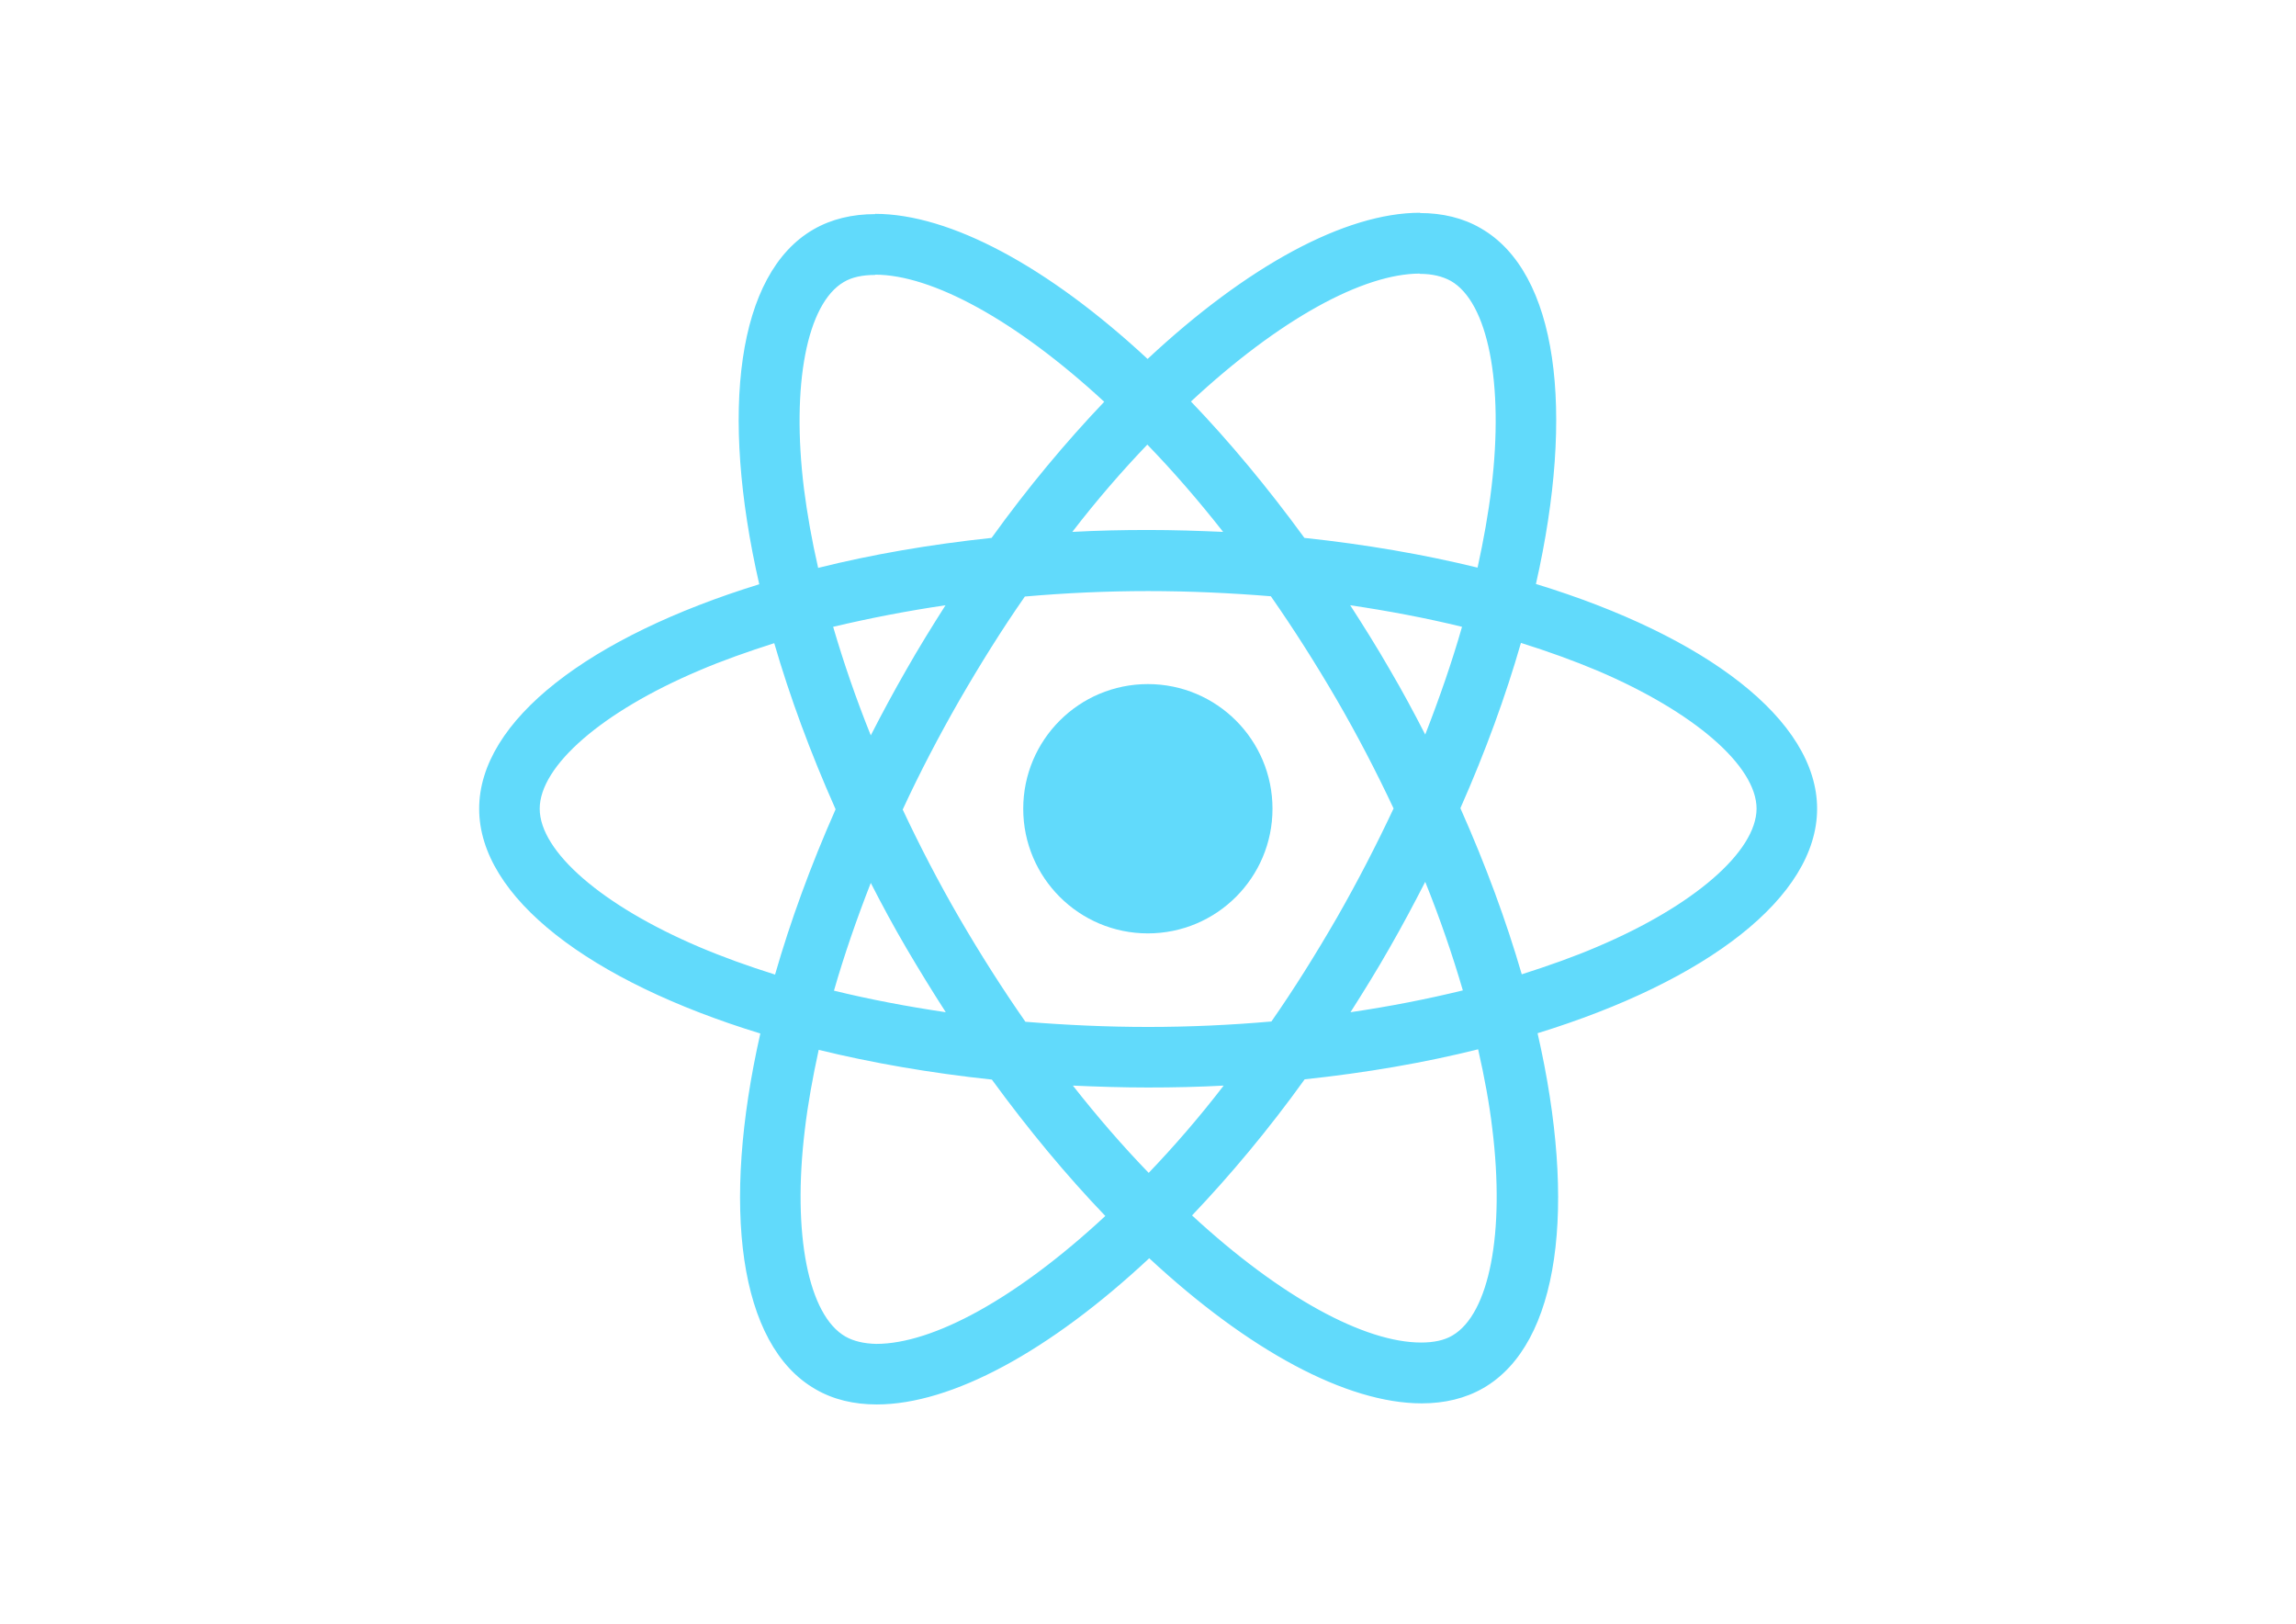
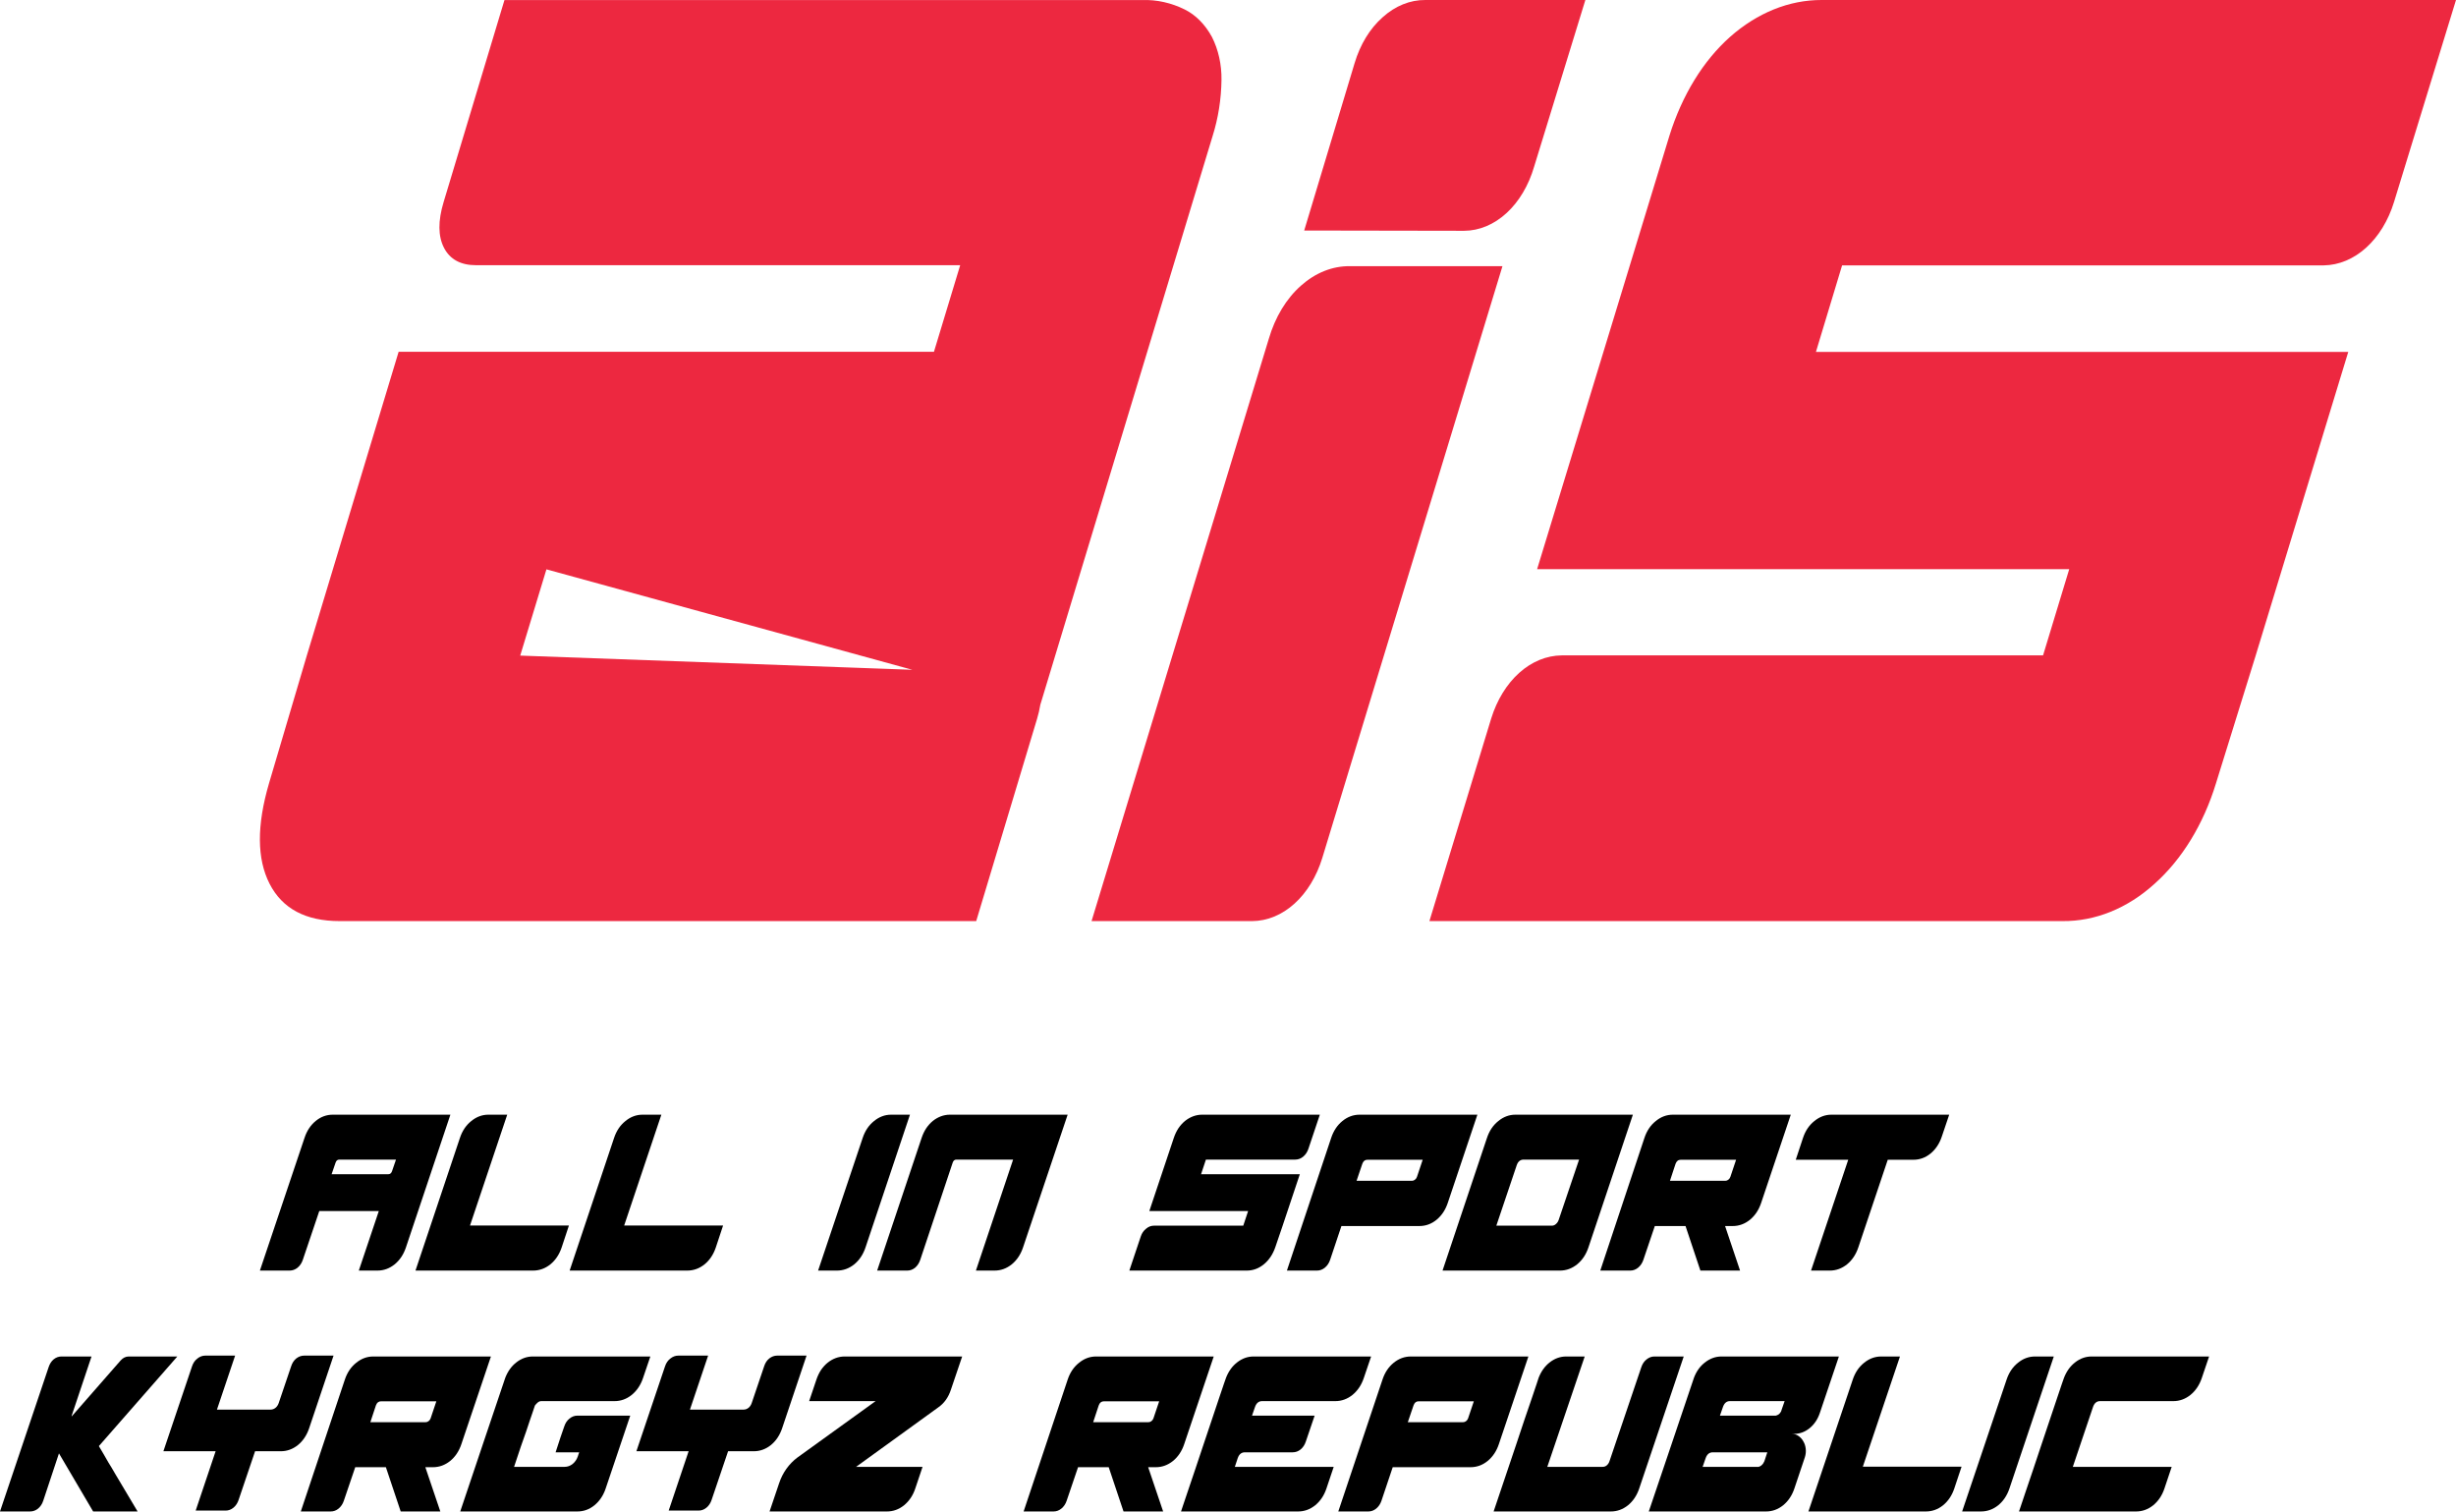
- <svg xmlns="http://www.w3.org/2000/svg" viewBox="0 0 841.9 595.3">
-   <g fill="#61DAFB">
-     <path d="M666.3 296.5c0-32.5-40.7-63.3-103.1-82.4 14.4-63.6 8-114.2-20.2-130.4-6.5-3.8-14.1-5.6-22.4-5.6v22.3c4.6 0 8.3.9 11.4 2.6 13.6 7.8 19.5 37.5 14.9 75.7-1.1 9.4-2.9 19.3-5.1 29.4-19.6-4.8-41-8.5-63.5-10.9-13.5-18.5-27.5-35.3-41.6-50 32.6-30.3 63.2-46.9 84-46.9V78c-27.5 0-63.5 19.6-99.9 53.6-36.4-33.8-72.4-53.2-99.9-53.2v22.3c20.7 0 51.4 16.5 84 46.6-14 14.7-28 31.4-41.3 49.9-22.6 2.4-44 6.1-63.6 11-2.3-10-4-19.7-5.2-29-4.7-38.2 1.1-67.9 14.6-75.8 3-1.8 6.9-2.6 11.5-2.6V78.5c-8.4 0-16 1.8-22.6 5.6-28.1 16.2-34.4 66.7-19.9 130.1-62.2 19.2-102.7 49.9-102.7 82.3 0 32.5 40.7 63.3 103.1 82.4-14.4 63.6-8 114.2 20.2 130.4 6.5 3.8 14.1 5.6 22.5 5.6 27.5 0 63.5-19.6 99.9-53.6 36.4 33.8 72.4 53.2 99.9 53.2 8.4 0 16-1.8 22.6-5.6 28.1-16.2 34.4-66.7 19.9-130.1 62-19.1 102.5-49.9 102.5-82.3zm-130.2-66.7c-3.7 12.9-8.3 26.2-13.5 39.5-4.1-8-8.4-16-13.1-24-4.6-8-9.5-15.8-14.4-23.4 14.2 2.1 27.9 4.7 41 7.9zm-45.8 106.5c-7.8 13.5-15.8 26.3-24.1 38.2-14.9 1.3-30 2-45.2 2-15.1 0-30.2-.7-45-1.9-8.3-11.9-16.4-24.6-24.2-38-7.6-13.1-14.5-26.4-20.8-39.8 6.2-13.4 13.2-26.8 20.7-39.9 7.8-13.5 15.8-26.3 24.1-38.2 14.9-1.3 30-2 45.2-2 15.1 0 30.2.7 45 1.9 8.3 11.9 16.4 24.6 24.2 38 7.6 13.1 14.5 26.4 20.8 39.8-6.3 13.4-13.2 26.8-20.7 39.9zm32.3-13c5.4 13.4 10 26.8 13.8 39.8-13.1 3.2-26.9 5.9-41.2 8 4.9-7.7 9.8-15.6 14.4-23.7 4.6-8 8.9-16.1 13-24.1zM421.2 430c-9.3-9.6-18.6-20.3-27.8-32 9 .4 18.2.7 27.5.7 9.4 0 18.7-.2 27.8-.7-9 11.7-18.3 22.4-27.5 32zm-74.4-58.9c-14.2-2.1-27.9-4.7-41-7.9 3.7-12.9 8.3-26.2 13.5-39.5 4.1 8 8.4 16 13.1 24 4.7 8 9.5 15.8 14.4 23.4zM420.7 163c9.3 9.6 18.6 20.3 27.8 32-9-.4-18.2-.7-27.5-.7-9.4 0-18.7.2-27.8.7 9-11.7 18.3-22.4 27.5-32zm-74 58.9c-4.9 7.7-9.8 15.6-14.4 23.7-4.6 8-8.9 16-13 24-5.4-13.4-10-26.8-13.8-39.8 13.1-3.1 26.9-5.8 41.2-7.9zm-90.5 125.2c-35.4-15.1-58.3-34.9-58.3-50.6 0-15.7 22.9-35.6 58.3-50.6 8.6-3.7 18-7 27.7-10.1 5.7 19.6 13.2 40 22.5 60.9-9.2 20.8-16.6 41.1-22.2 60.6-9.9-3.1-19.3-6.5-28-10.2zM310 490c-13.6-7.8-19.5-37.5-14.9-75.7 1.1-9.4 2.9-19.3 5.1-29.4 19.6 4.8 41 8.5 63.5 10.9 13.5 18.5 27.5 35.3 41.6 50-32.6 30.3-63.2 46.9-84 46.9-4.5-.1-8.3-1-11.3-2.7zm237.2-76.2c4.7 38.2-1.1 67.9-14.6 75.8-3 1.8-6.9 2.6-11.5 2.6-20.7 0-51.4-16.5-84-46.6 14-14.7 28-31.4 41.3-49.9 22.6-2.4 44-6.1 63.6-11 2.3 10.1 4.1 19.8 5.2 29.1zm38.5-66.7c-8.6 3.7-18 7-27.7 10.1-5.7-19.6-13.2-40-22.5-60.9 9.2-20.8 16.6-41.1 22.2-60.6 9.9 3.1 19.3 6.5 28.1 10.2 35.4 15.1 58.3 34.9 58.3 50.6-.1 15.7-23 35.6-58.4 50.6zM320.8 78.4z" />
-     <circle cx="420.9" cy="296.5" r="45.7" />
-     <path d="M520.5 78.1z" />
-   </g>
+ <svg xmlns="http://www.w3.org/2000/svg" width="117" height="72" viewBox="0 0 117 72" fill="none">
+   <path d="M12.381 60.525L14.51 54.194C14.622 53.86 14.799 53.594 15.042 53.396C15.284 53.198 15.555 53.099 15.854 53.099H21.456L19.341 59.413C19.229 59.752 19.049 60.024 18.802 60.227C18.554 60.425 18.281 60.525 17.983 60.525H17.093L18.046 57.69H15.21L14.425 60.015C14.374 60.168 14.29 60.293 14.174 60.389C14.061 60.479 13.935 60.525 13.795 60.525H12.381ZM18.501 55.934C18.585 55.934 18.643 55.885 18.676 55.789L18.865 55.238H16.162C16.078 55.238 16.02 55.286 15.987 55.382L15.798 55.934H18.501Z" fill="black" />
+   <path d="M19.793 60.525L21.908 54.211C22.02 53.871 22.2 53.603 22.447 53.405C22.695 53.201 22.968 53.099 23.266 53.099H24.163L22.391 58.377H27.103L26.76 59.413C26.648 59.752 26.468 60.024 26.221 60.227C25.974 60.425 25.698 60.525 25.395 60.525H19.793Z" fill="black" />
+   <path d="M27.137 60.525L29.252 54.211C29.364 53.871 29.544 53.603 29.791 53.405C30.038 53.201 30.311 53.099 30.61 53.099H31.506L29.735 58.377H34.447L34.104 59.413C33.992 59.752 33.812 60.024 33.565 60.227C33.318 60.425 33.042 60.525 32.739 60.525H27.137Z" fill="black" />
+   <path d="M41.095 54.211C41.207 53.871 41.387 53.603 41.634 53.405C41.882 53.201 42.154 53.099 42.453 53.099H43.349L41.235 59.413C41.123 59.752 40.943 60.024 40.696 60.227C40.448 60.425 40.173 60.525 39.87 60.525H38.973L41.095 54.211Z" fill="black" />
+   <path d="M41.786 60.525L43.908 54.194C43.964 54.03 44.036 53.88 44.125 53.744C44.218 53.608 44.323 53.492 44.44 53.396C44.561 53.3 44.69 53.227 44.825 53.176C44.965 53.125 45.107 53.099 45.252 53.099H50.861L48.739 59.413C48.627 59.752 48.447 60.024 48.2 60.227C47.953 60.425 47.679 60.525 47.381 60.525H46.491L48.263 55.238H45.56C45.476 55.238 45.418 55.286 45.385 55.382L43.838 60.015C43.786 60.168 43.705 60.293 43.593 60.389C43.481 60.479 43.357 60.525 43.221 60.525H43.208H41.786Z" fill="black" />
+   <path d="M54.346 58.895C54.398 58.742 54.482 58.621 54.598 58.53C54.711 58.434 54.834 58.386 54.969 58.386H59.227L59.458 57.69H54.752L55.922 54.194C55.978 54.03 56.05 53.88 56.139 53.744C56.232 53.608 56.337 53.492 56.454 53.396C56.575 53.3 56.704 53.227 56.839 53.176C56.979 53.125 57.121 53.099 57.266 53.099H62.875L62.329 54.728C62.277 54.881 62.193 55.006 62.077 55.102C61.965 55.192 61.841 55.238 61.705 55.238H57.448L57.217 55.934H61.922L61.103 58.386L60.753 59.413C60.636 59.752 60.454 60.024 60.207 60.227C59.964 60.425 59.694 60.525 59.395 60.525H53.8L54.346 58.895Z" fill="black" />
+   <path d="M63.413 54.211C63.525 53.871 63.703 53.603 63.945 53.405C64.193 53.201 64.468 53.099 64.772 53.099H70.38L68.973 57.291C68.861 57.631 68.681 57.902 68.434 58.106C68.191 58.304 67.918 58.403 67.615 58.403H63.903L63.364 60.015C63.313 60.168 63.229 60.293 63.112 60.389C63 60.479 62.877 60.525 62.741 60.525H61.306L63.413 54.211ZM67.264 56.248C67.316 56.248 67.362 56.23 67.404 56.197C67.451 56.163 67.484 56.117 67.502 56.061L67.775 55.246H65.136C65.024 55.246 64.944 55.311 64.898 55.441L64.625 56.248H67.264Z" fill="black" />
+   <path d="M70.835 54.211C70.947 53.871 71.127 53.603 71.374 53.405C71.621 53.201 71.895 53.099 72.193 53.099H77.788L75.673 59.413C75.561 59.752 75.382 60.024 75.134 60.227C74.887 60.425 74.614 60.525 74.315 60.525H68.72L70.835 54.211ZM71.283 58.386H73.923C73.998 58.386 74.063 58.361 74.119 58.31C74.18 58.259 74.224 58.194 74.252 58.114L75.225 55.238H72.585C72.427 55.238 72.317 55.325 72.256 55.501L71.283 58.386Z" fill="black" />
+   <path d="M78.336 54.211C78.448 53.871 78.627 53.603 78.875 53.405C79.122 53.201 79.395 53.099 79.694 53.099H85.31L83.902 57.291C83.79 57.631 83.611 57.902 83.363 58.106C83.116 58.304 82.843 58.403 82.544 58.403H82.18L82.894 60.525H81.004L80.296 58.403H78.833L78.287 60.015C78.235 60.168 78.151 60.293 78.035 60.389C77.923 60.479 77.799 60.525 77.664 60.525H76.235L78.336 54.211ZM79.554 56.248H82.194C82.245 56.248 82.292 56.23 82.334 56.197C82.38 56.163 82.413 56.117 82.432 56.061L82.705 55.246H80.065C79.948 55.246 79.867 55.311 79.82 55.441L79.554 56.248Z" fill="black" />
+   <path d="M85.547 55.246L85.89 54.211C86.002 53.871 86.182 53.603 86.429 53.405C86.677 53.201 86.95 53.099 87.249 53.099H92.857L92.507 54.135C92.395 54.474 92.215 54.745 91.968 54.949C91.725 55.147 91.452 55.246 91.149 55.246H89.93L88.53 59.413C88.418 59.752 88.238 60.024 87.991 60.227C87.743 60.425 87.47 60.525 87.172 60.525H86.275L88.047 55.246H85.547Z" fill="black" />
+   <path d="M2.32 65.115C2.371 64.963 2.45 64.842 2.558 64.752C2.669 64.662 2.793 64.617 2.928 64.617H4.36L3.41 67.452L3.417 67.469L5.751 64.802C5.863 64.679 5.991 64.617 6.135 64.617H8.448L4.71 68.886C4.728 68.92 4.805 69.05 4.94 69.275C4.996 69.376 5.068 69.502 5.157 69.654C5.25 69.8 5.36 69.983 5.485 70.203C5.616 70.422 5.77 70.681 5.947 70.979C6.124 71.272 6.326 71.612 6.555 72H4.437L2.809 69.232L2.061 71.485C2.01 71.643 1.926 71.769 1.81 71.865C1.698 71.955 1.572 72 1.432 72H0L2.32 65.115Z" fill="black" />
+   <path d="M9.147 65.089C9.198 64.932 9.282 64.808 9.399 64.718C9.515 64.623 9.643 64.575 9.783 64.575H11.201L10.335 67.148H12.886C12.974 67.148 13.053 67.12 13.123 67.064C13.193 67.008 13.244 66.932 13.277 66.836L13.871 65.081C13.922 64.923 14.004 64.8 14.115 64.71C14.232 64.62 14.357 64.575 14.493 64.575H15.89L14.73 68.026C14.618 68.363 14.439 68.633 14.192 68.836C13.945 69.033 13.673 69.131 13.375 69.131H12.152L11.369 71.443C11.318 71.601 11.234 71.727 11.117 71.823C11.006 71.913 10.882 71.958 10.747 71.958H9.322L10.272 69.131H7.784L9.147 65.089Z" fill="black" />
+   <path d="M16.427 65.722C16.538 65.385 16.718 65.118 16.965 64.921C17.212 64.718 17.484 64.617 17.782 64.617H23.387L21.982 68.785C21.87 69.123 21.691 69.393 21.444 69.595C21.197 69.792 20.924 69.891 20.626 69.891H20.263L20.976 72H19.089L18.383 69.891H16.923L16.378 71.494C16.327 71.646 16.243 71.769 16.126 71.865C16.015 71.955 15.891 72 15.756 72H14.33L16.427 65.722ZM17.643 67.747H20.277C20.328 67.747 20.375 67.73 20.417 67.697C20.463 67.663 20.496 67.618 20.515 67.562L20.787 66.752H18.153C18.036 66.752 17.955 66.816 17.908 66.946L17.643 67.747Z" fill="black" />
+   <path d="M24.071 65.629C24.192 65.32 24.369 65.075 24.602 64.895C24.839 64.71 25.1 64.617 25.384 64.617H30.982L30.632 65.646C30.52 65.978 30.341 66.245 30.094 66.448C29.847 66.645 29.575 66.743 29.277 66.743H25.79C25.724 66.743 25.666 66.766 25.615 66.811C25.569 66.85 25.524 66.898 25.482 66.954C25.468 66.988 25.426 67.112 25.357 67.325C25.324 67.415 25.284 67.531 25.238 67.671C25.191 67.812 25.133 67.986 25.063 68.195C24.993 68.397 24.909 68.636 24.811 68.912C24.718 69.187 24.611 69.508 24.49 69.874H26.901C27.036 69.874 27.162 69.829 27.278 69.739C27.395 69.643 27.479 69.519 27.53 69.367C27.539 69.334 27.548 69.303 27.558 69.275C27.572 69.241 27.583 69.21 27.593 69.182H26.468C26.561 68.9 26.64 68.659 26.705 68.456C26.775 68.254 26.833 68.085 26.88 67.95C26.931 67.792 27.013 67.669 27.124 67.579C27.241 67.483 27.367 67.435 27.502 67.435H30.024L28.857 70.895C28.746 71.232 28.566 71.502 28.319 71.705C28.077 71.902 27.805 72 27.502 72H21.925C22.326 70.813 22.683 69.753 22.995 68.819L24.071 65.629Z" fill="black" />
+   <path d="M31.68 65.089C31.731 64.932 31.815 64.808 31.931 64.718C32.048 64.623 32.176 64.575 32.316 64.575H33.734L32.868 67.148H35.418C35.507 67.148 35.586 67.12 35.656 67.064C35.726 67.008 35.777 66.932 35.81 66.836L36.404 65.081C36.455 64.923 36.536 64.8 36.648 64.71C36.765 64.62 36.89 64.575 37.026 64.575H38.423L37.263 68.026C37.151 68.363 36.972 68.633 36.725 68.836C36.478 69.033 36.206 69.131 35.907 69.131H34.685L33.902 71.443C33.851 71.601 33.767 71.727 33.65 71.823C33.539 71.913 33.415 71.958 33.28 71.958H31.855L32.805 69.131H30.317L31.68 65.089Z" fill="black" />
+   <path d="M37.115 70.658C37.199 70.405 37.315 70.175 37.464 69.966C37.613 69.758 37.786 69.581 37.981 69.435L41.713 66.743H38.547L38.897 65.705C38.953 65.542 39.025 65.393 39.113 65.258C39.206 65.123 39.311 65.008 39.428 64.912C39.549 64.817 39.677 64.743 39.812 64.693C39.952 64.642 40.094 64.617 40.238 64.617H45.836L45.304 66.186C45.183 66.563 44.978 66.85 44.69 67.047L40.783 69.874H43.949L43.606 70.895C43.495 71.232 43.315 71.502 43.068 71.705C42.822 71.902 42.549 72 42.251 72H36.661L37.115 70.658Z" fill="black" />
+   <path d="M50.861 65.722C50.972 65.385 51.152 65.118 51.399 64.921C51.646 64.718 51.918 64.617 52.216 64.617H57.82L56.416 68.785C56.304 69.123 56.125 69.393 55.878 69.595C55.631 69.792 55.358 69.891 55.06 69.891H54.697L55.41 72H53.523L52.817 69.891H51.357L50.812 71.494C50.761 71.646 50.677 71.769 50.56 71.865C50.448 71.955 50.325 72 50.19 72H48.764L50.861 65.722ZM52.077 67.747H54.711C54.762 67.747 54.809 67.73 54.851 67.697C54.897 67.663 54.93 67.618 54.949 67.562L55.221 66.752H52.587C52.47 66.752 52.389 66.816 52.342 66.946L52.077 67.747Z" fill="black" />
+   <path d="M56.262 72C56.262 72 56.292 71.91 56.352 71.73C56.413 71.544 56.495 71.302 56.597 71.004C56.695 70.706 56.809 70.369 56.939 69.992C57.065 69.609 57.196 69.218 57.331 68.819C57.466 68.419 57.596 68.031 57.722 67.654C57.852 67.272 57.967 66.932 58.064 66.633C58.167 66.33 58.248 66.088 58.309 65.908C58.374 65.722 58.407 65.629 58.407 65.629C58.528 65.32 58.705 65.075 58.938 64.895C59.175 64.71 59.436 64.617 59.721 64.617H65.318L64.968 65.646C64.856 65.978 64.677 66.245 64.43 66.448C64.183 66.645 63.911 66.743 63.613 66.743H60.126C59.967 66.743 59.856 66.833 59.79 67.013L59.644 67.435H62.627L62.208 68.667C62.157 68.825 62.073 68.951 61.957 69.047C61.845 69.137 61.719 69.182 61.579 69.182H59.301C59.143 69.182 59.031 69.272 58.966 69.452L58.826 69.874H63.536L63.193 70.895C63.082 71.232 62.902 71.502 62.655 71.705C62.408 71.902 62.136 72 61.838 72H56.262Z" fill="black" />
+   <path d="M65.858 65.722C65.969 65.385 66.146 65.118 66.388 64.921C66.635 64.718 66.91 64.617 67.213 64.617H72.81L71.406 68.785C71.294 69.123 71.115 69.393 70.868 69.595C70.626 69.792 70.353 69.891 70.05 69.891H66.347L65.809 71.494C65.757 71.646 65.674 71.769 65.557 71.865C65.445 71.955 65.322 72 65.187 72H63.754L65.858 65.722ZM69.701 67.747C69.752 67.747 69.799 67.73 69.841 67.697C69.887 67.663 69.92 67.618 69.938 67.562L70.211 66.752H67.576C67.465 66.752 67.385 66.816 67.339 66.946L67.066 67.747H69.701Z" fill="black" />
+   <path d="M73.299 65.629C73.42 65.32 73.597 65.075 73.83 64.895C74.068 64.71 74.329 64.617 74.613 64.617H75.493L73.711 69.874H76.353C76.423 69.874 76.486 69.851 76.541 69.806C76.602 69.755 76.646 69.688 76.674 69.604L78.191 65.123C78.242 64.971 78.323 64.85 78.435 64.76C78.552 64.665 78.677 64.617 78.812 64.617H80.21L78.093 70.895C77.981 71.232 77.802 71.502 77.555 71.705C77.308 71.902 77.035 72 76.737 72H71.154C71.555 70.813 71.911 69.755 72.223 68.827C72.358 68.428 72.489 68.037 72.614 67.654C72.745 67.272 72.861 66.932 72.964 66.633C73.066 66.335 73.148 66.094 73.208 65.908C73.269 65.722 73.299 65.629 73.299 65.629Z" fill="black" />
+   <path d="M80.698 65.629C80.815 65.32 80.992 65.075 81.23 64.895C81.467 64.71 81.728 64.617 82.012 64.617H87.602L86.694 67.308C86.591 67.612 86.428 67.854 86.205 68.034C85.981 68.214 85.734 68.304 85.464 68.304H85.359C85.481 68.304 85.588 68.338 85.681 68.406C85.779 68.473 85.856 68.56 85.911 68.667C85.972 68.768 86.009 68.886 86.023 69.021C86.037 69.151 86.023 69.283 85.981 69.418L85.485 70.895C85.373 71.232 85.194 71.502 84.947 71.705C84.7 71.902 84.428 72 84.129 72H78.546C78.947 70.813 79.306 69.753 79.622 68.819L80.698 65.629ZM81.111 69.874H83.717C83.736 69.874 83.757 69.874 83.78 69.874C83.803 69.868 83.824 69.86 83.843 69.848C83.857 69.843 83.876 69.832 83.899 69.815C83.927 69.792 83.948 69.772 83.962 69.755C83.99 69.727 84.015 69.685 84.039 69.629C84.043 69.623 84.046 69.621 84.046 69.621C84.046 69.615 84.048 69.609 84.053 69.604L84.192 69.182H81.593C81.435 69.182 81.323 69.272 81.257 69.452L81.111 69.874ZM84.542 67.435H84.591C84.605 67.435 84.616 67.432 84.626 67.427C84.64 67.421 84.651 67.415 84.661 67.41C84.67 67.404 84.679 67.401 84.689 67.401C84.698 67.396 84.707 67.39 84.716 67.385C84.74 67.373 84.768 67.348 84.8 67.308C84.833 67.263 84.854 67.227 84.863 67.199C84.863 67.188 84.863 67.182 84.863 67.182C84.868 67.176 84.87 67.171 84.87 67.165L85.017 66.743H82.41C82.257 66.743 82.147 66.833 82.082 67.013L81.935 67.435H84.542Z" fill="black" />
+   <path d="M86.151 72L88.261 65.722C88.373 65.385 88.552 65.118 88.799 64.921C89.046 64.718 89.319 64.617 89.617 64.617H90.511L88.743 69.865H93.446L93.103 70.895C92.992 71.232 92.812 71.502 92.565 71.705C92.319 71.902 92.044 72 91.741 72H86.151Z" fill="black" />
+   <path d="M95.59 65.722C95.702 65.385 95.881 65.118 96.128 64.921C96.375 64.718 96.647 64.617 96.946 64.617H97.84L95.73 70.895C95.618 71.232 95.439 71.502 95.192 71.705C94.945 71.902 94.67 72 94.367 72H93.473L95.59 65.722Z" fill="black" />
+   <path d="M96.182 72C96.182 72 96.212 71.91 96.273 71.73C96.333 71.544 96.415 71.302 96.517 71.004C96.615 70.706 96.729 70.369 96.86 69.992C96.986 69.609 97.116 69.218 97.251 68.819C97.386 68.419 97.517 68.031 97.642 67.654C97.773 67.272 97.887 66.932 97.985 66.633C98.087 66.33 98.169 66.088 98.229 65.908C98.295 65.722 98.327 65.629 98.327 65.629C98.448 65.32 98.625 65.075 98.858 64.895C99.096 64.71 99.357 64.617 99.641 64.617H105.238L104.889 65.646C104.777 65.978 104.598 66.245 104.351 66.448C104.104 66.645 103.831 66.743 103.533 66.743H100.046C99.888 66.743 99.776 66.833 99.711 67.013L98.746 69.874H103.456L103.114 70.895C103.002 71.232 102.823 71.502 102.576 71.705C102.329 71.902 102.056 72 101.758 72H96.182Z" fill="black" />
+   <path d="M60.442 16.145C60.745 15.106 61.282 14.219 61.978 13.606C62.667 12.992 63.478 12.67 64.306 12.679H71.575L62.992 40.868C62.721 41.754 62.258 42.513 61.664 43.048C61.07 43.584 60.37 43.872 59.654 43.877H52L60.442 16.145ZM62.13 10.981L64.531 3.009C64.798 2.116 65.263 1.354 65.864 0.825C66.466 0.28 67.178 -0.008 67.906 0H75.524L73.085 7.934C72.822 8.833 72.364 9.606 71.768 10.151C71.173 10.697 70.468 10.991 69.746 10.994L62.13 10.981Z" fill="#ED2840" />
+   <path d="M71.038 34.227C71.313 33.342 71.778 32.584 72.376 32.049C72.974 31.514 73.678 31.226 74.398 31.22H97.328L98.575 27.112H73.226L79.529 6.465C79.827 5.506 80.23 4.61 80.723 3.807C81.209 3.014 81.782 2.322 82.421 1.754C83.062 1.187 83.761 0.748 84.497 0.45C85.237 0.15 86.007 -0.002 86.781 1.56161e-05H117L114.048 9.621C113.776 10.505 113.313 11.263 112.718 11.8C112.124 12.337 111.423 12.63 110.704 12.641H87.755L86.508 16.765H111.867L107.451 31.248L105.566 37.313C104.971 39.26 103.953 40.927 102.64 42.1C101.346 43.273 99.812 43.893 98.245 43.877H68.095L71.038 34.227Z" fill="#ED2840" />
+   <path d="M46.505 43.877H16.182C14.563 43.877 13.45 43.285 12.843 42.1C12.236 40.916 12.227 39.32 12.816 37.312L14.611 31.246L18.99 16.758H44.492L45.742 12.633H22.68C21.947 12.633 21.437 12.357 21.152 11.805C20.867 11.253 20.861 10.527 21.133 9.626L24.032 0.002H54.418C55.108 -0.02 55.795 0.133 56.441 0.453C56.96 0.71 57.409 1.164 57.733 1.757C58.042 2.363 58.201 3.08 58.19 3.81C58.178 4.723 58.035 5.625 57.77 6.469L49.557 33.579L26.031 27.121L24.782 31.23L47.667 32.058C48.4 32.058 49.1 31.506 49.383 32.058C49.667 32.61 49.674 33.337 49.405 34.238L46.505 43.877Z" fill="#ED2840" />
</svg>
